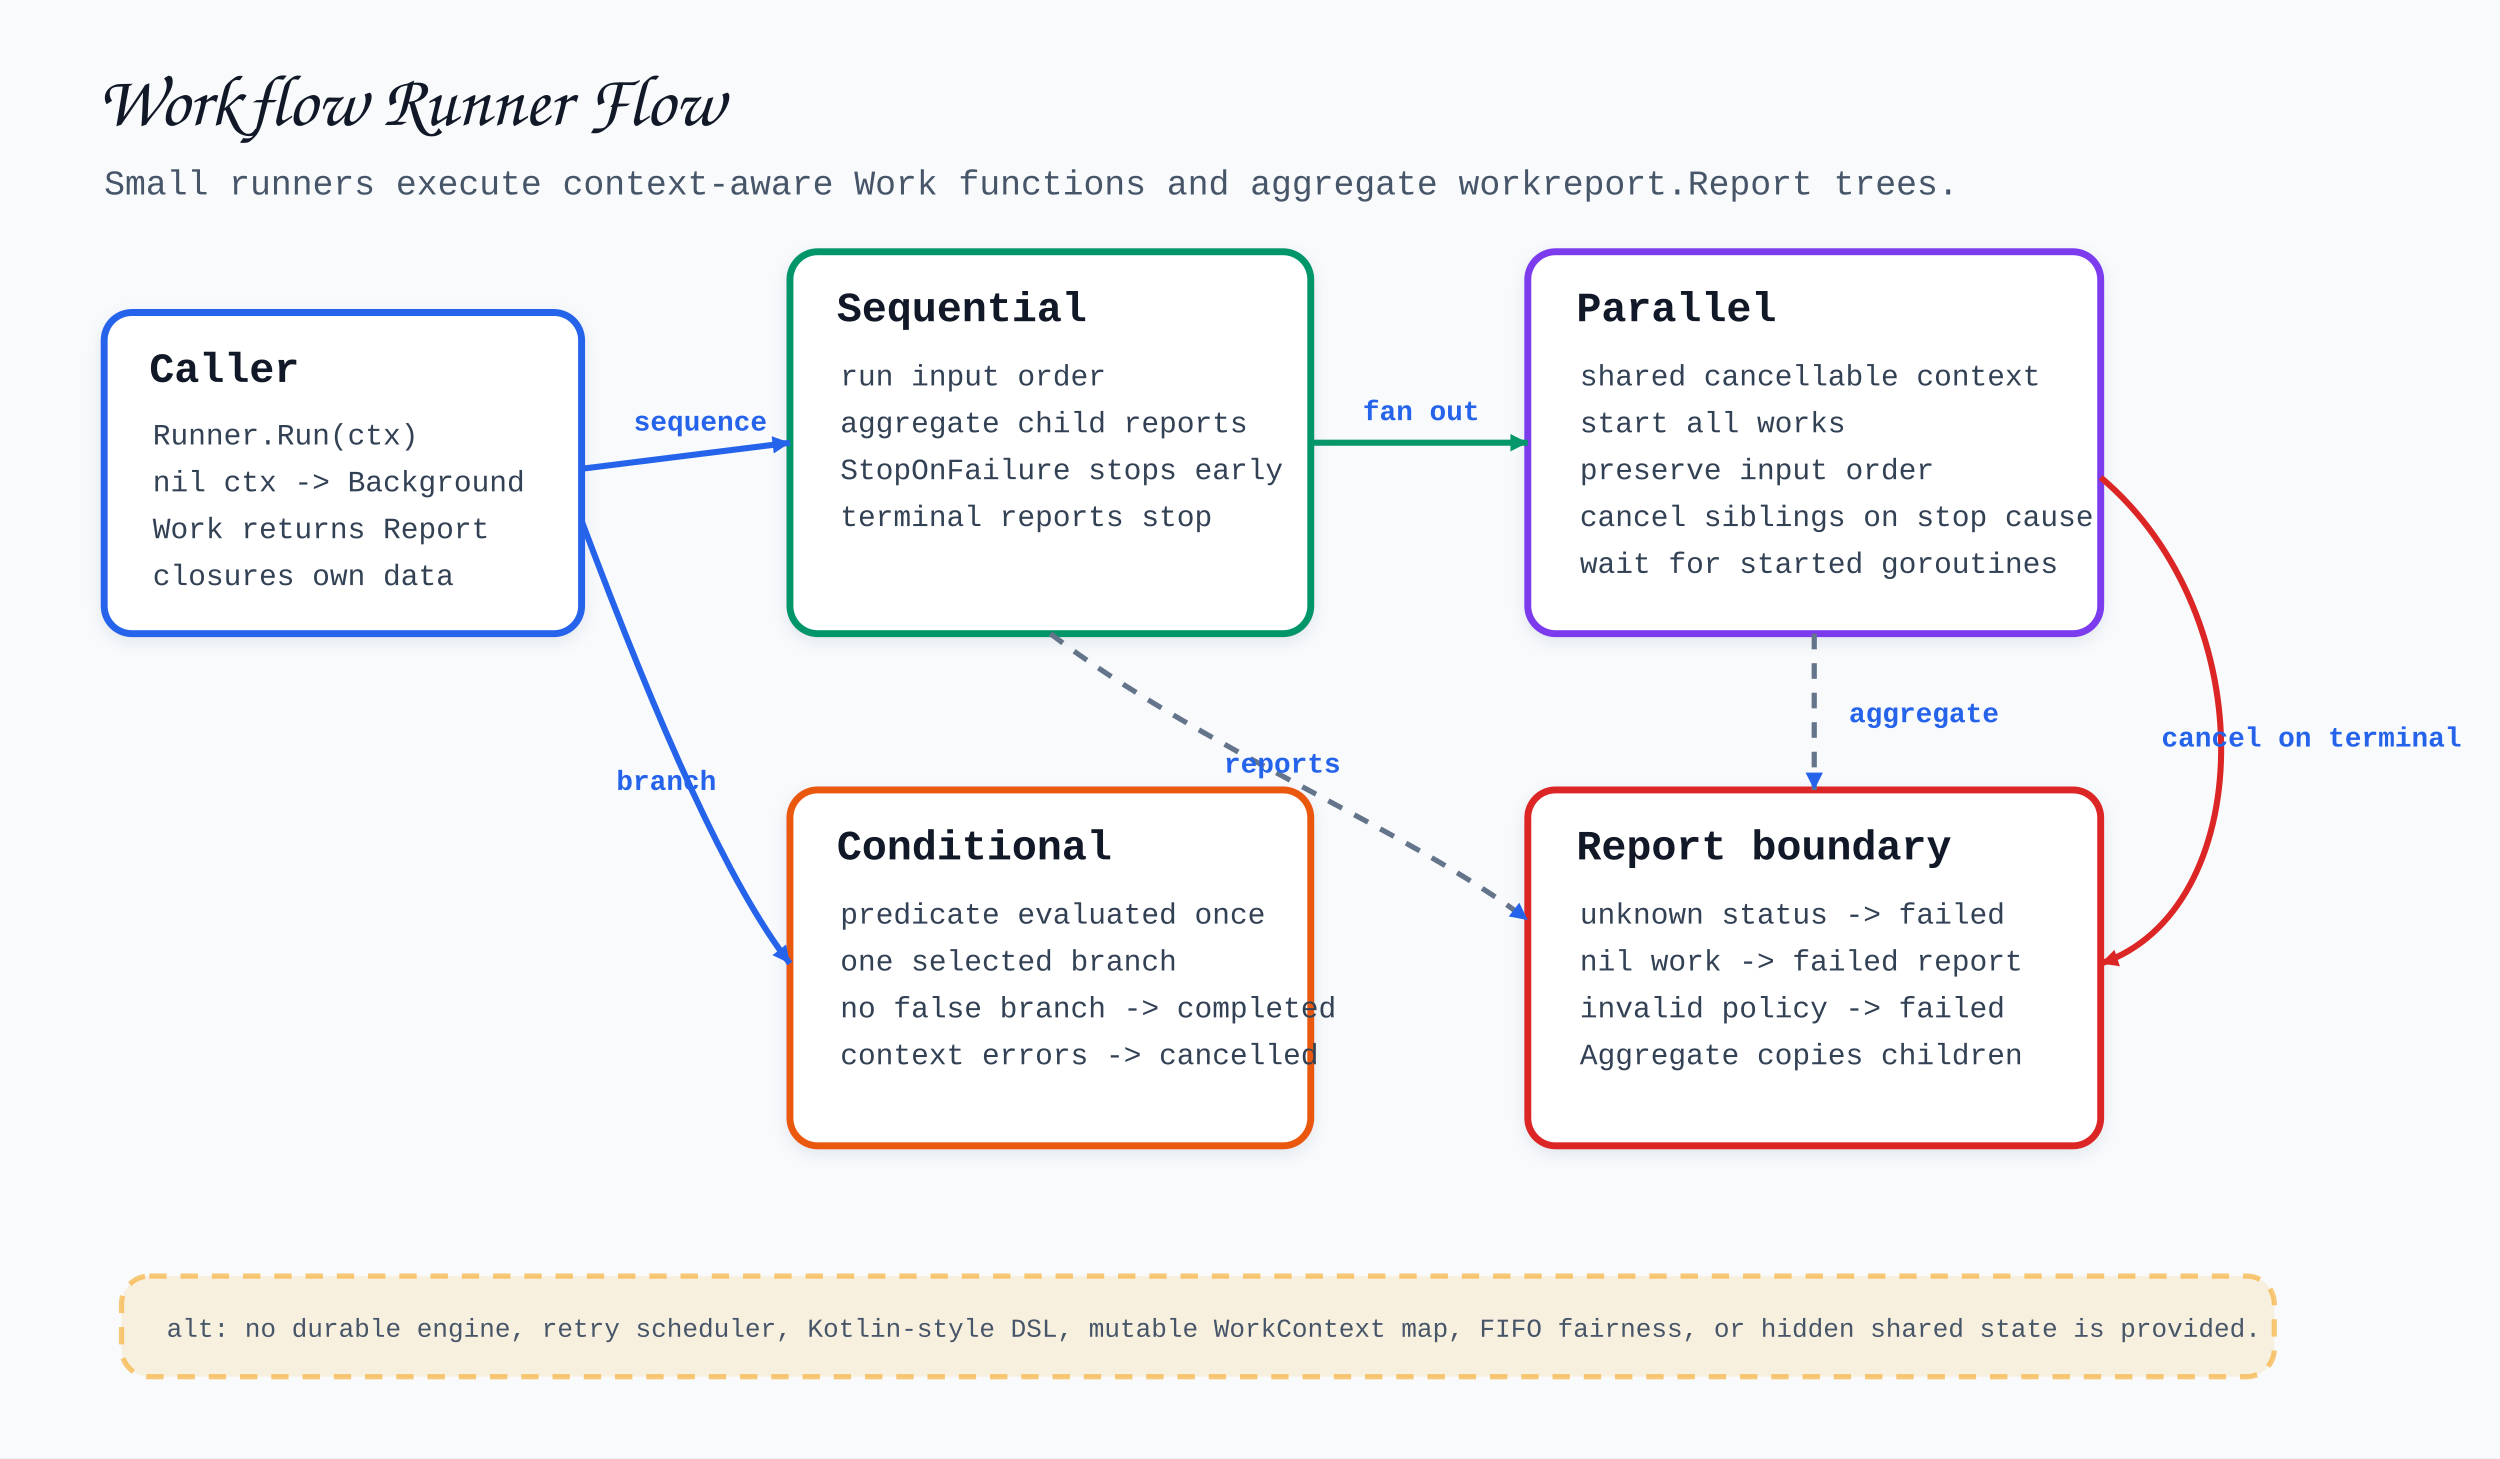
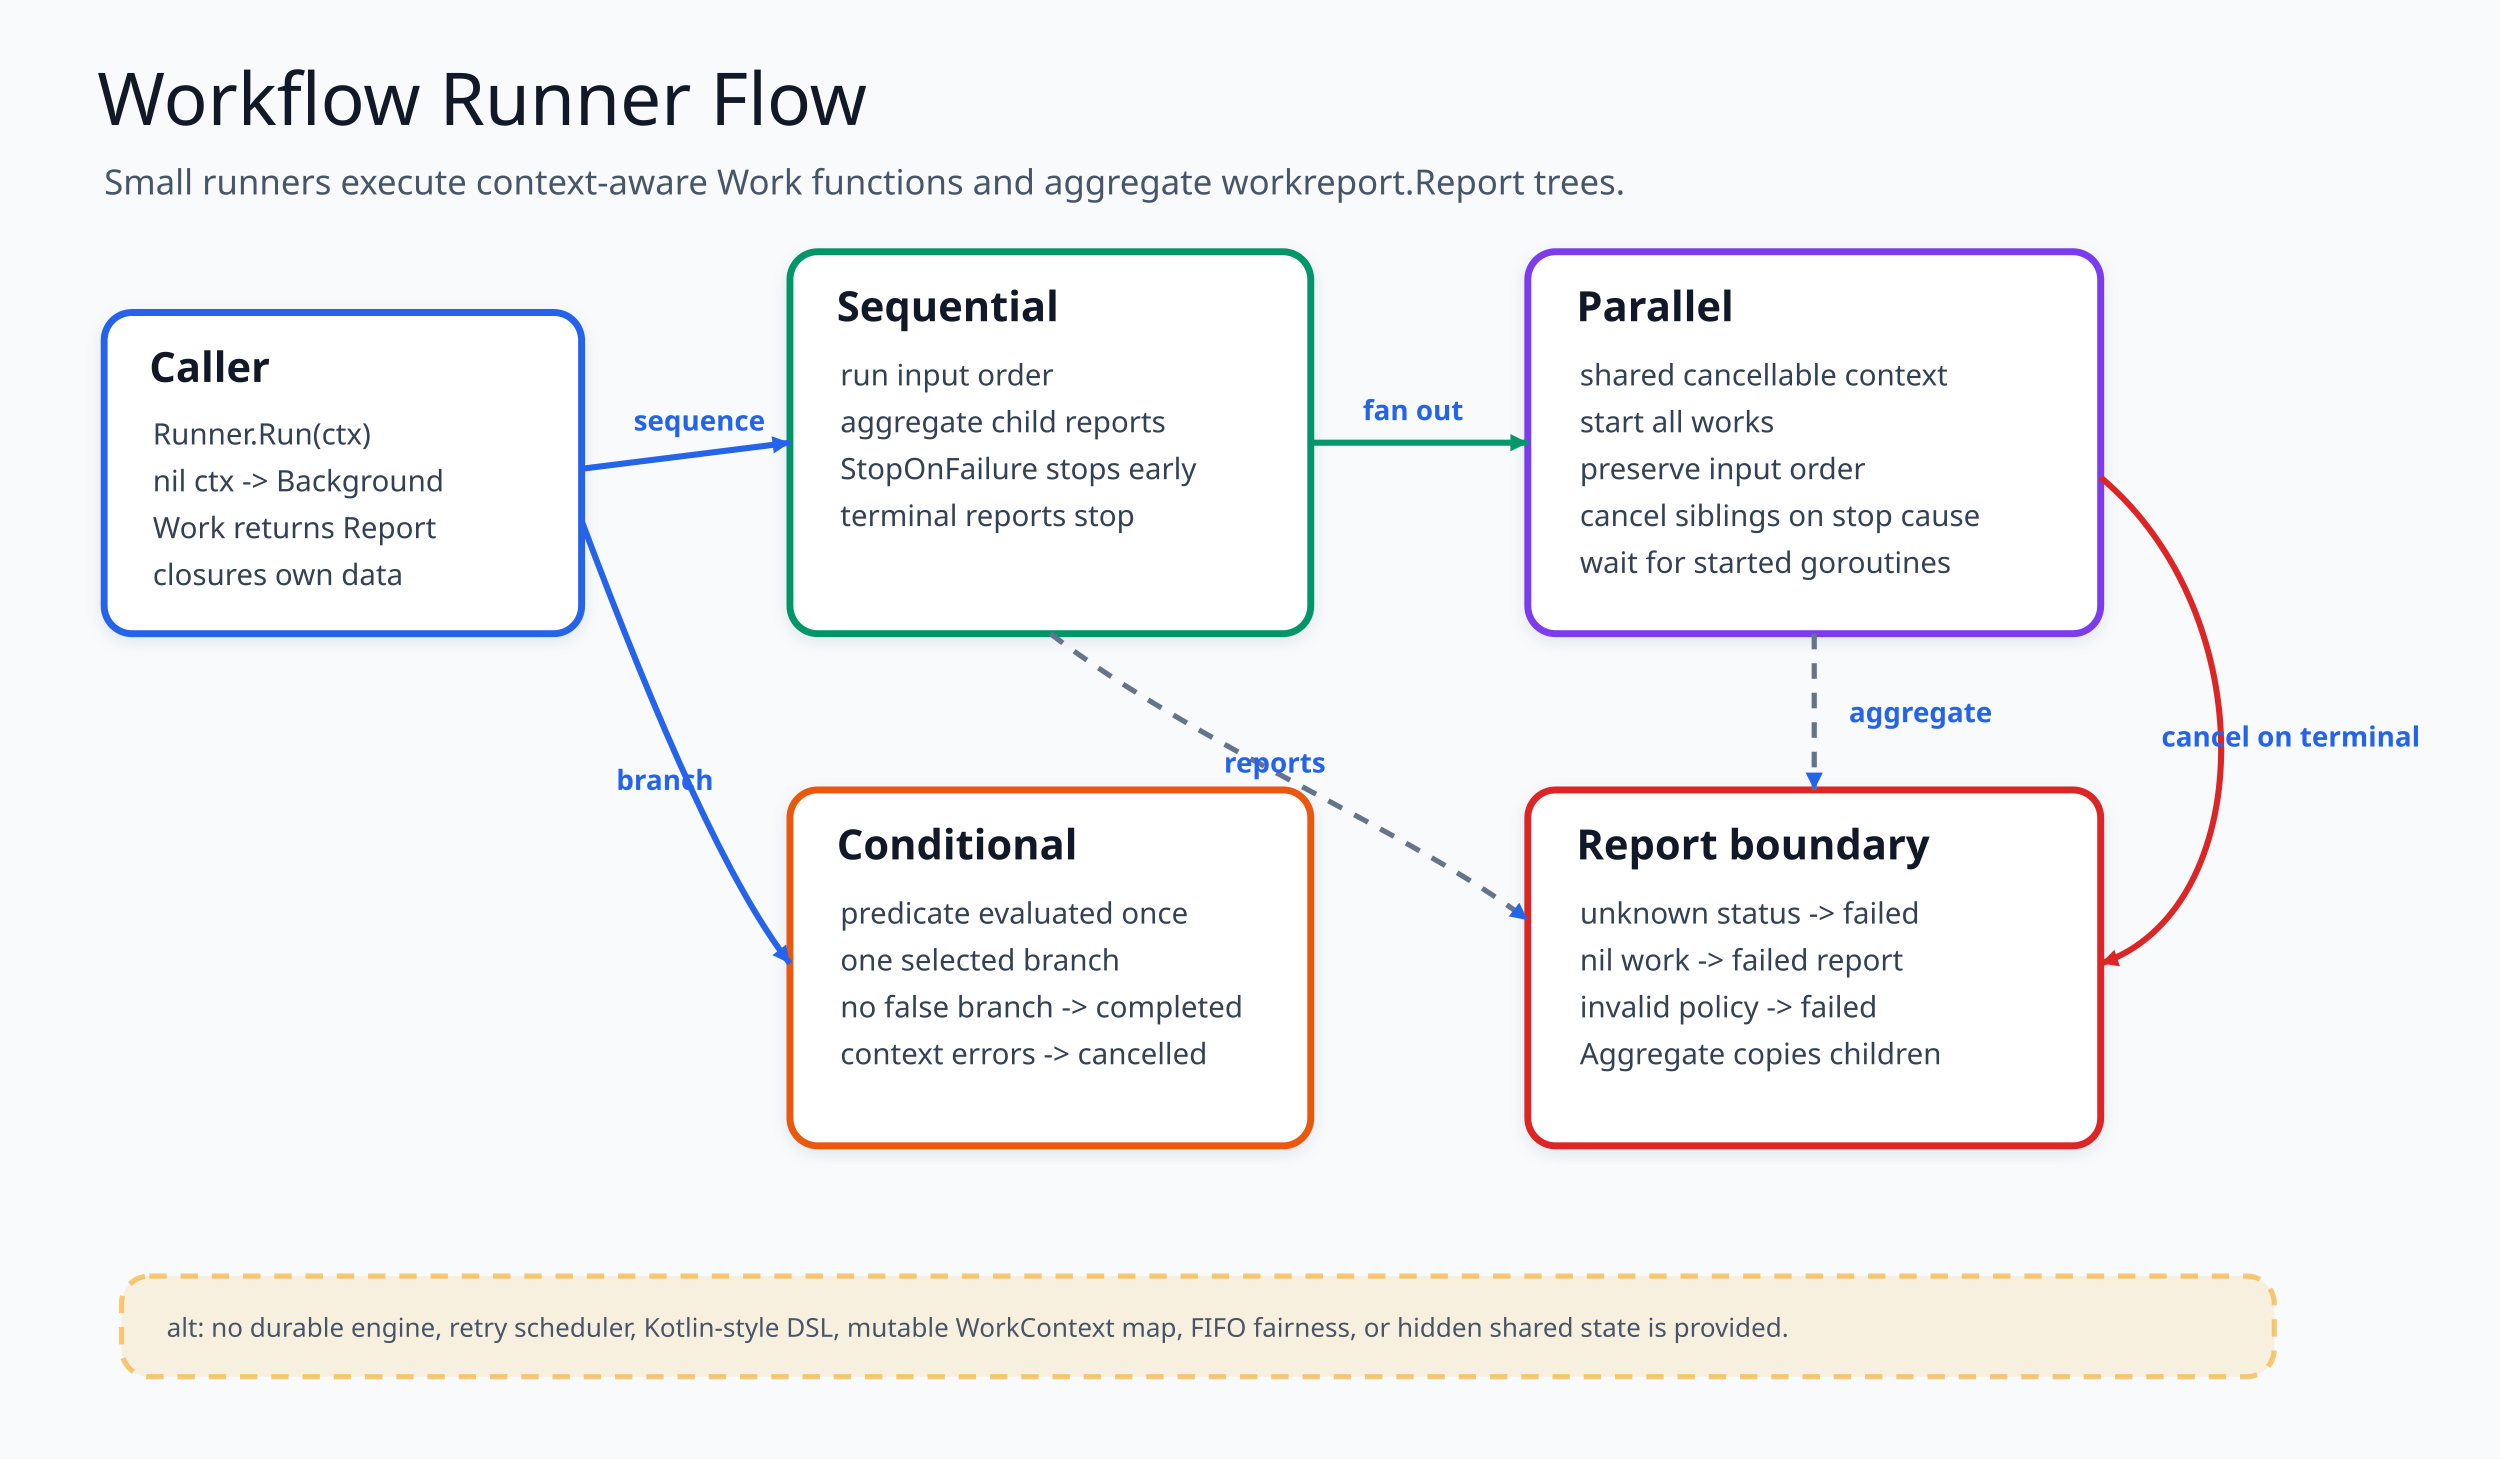
<svg xmlns="http://www.w3.org/2000/svg" width="1440" height="840" viewBox="0 0 1440 840">
  <defs>
    <marker id="arrow" markerWidth="12" markerHeight="10" refX="10" refY="5" orient="auto" markerUnits="userSpaceOnUse">
      <path d="M0,0 L10,5 L0,10 z" fill="#2563eb" />
    </marker>
    <marker id="arrow-green" markerWidth="12" markerHeight="10" refX="10" refY="5" orient="auto" markerUnits="userSpaceOnUse">
      <path d="M0,0 L10,5 L0,10 z" fill="#059669" />
    </marker>
    <marker id="arrow-red" markerWidth="12" markerHeight="10" refX="10" refY="5" orient="auto" markerUnits="userSpaceOnUse">
      <path d="M0,0 L10,5 L0,10 z" fill="#dc2626" />
    </marker>
    <filter id="shadow" x="-10%" y="-10%" width="120%" height="125%">
      <feDropShadow dx="0" dy="3" stdDeviation="4" flood-color="#94a3b8" flood-opacity=".22" />
    </filter>
  </defs>
  <style>
  @font-face{font-family:'Architects Daughter';src:local('Architects Daughter');}
  @font-face{font-family:'Comic Mono';src:local('Comic Mono');}
-   .bg{fill:#f8fafc}.title{font:42px 'Architects Daughter','Comic Sans MS',cursive;fill:#111827}.sub{font:20px 'Comic Mono','Courier New',monospace;fill:#475569}.card-title{font:24px 'Comic Mono','Courier New',monospace;font-weight:700;fill:#111827}.body{font:17px 'Comic Mono','Courier New',monospace;fill:#334155}.small{font:15px 'Comic Mono','Courier New',monospace;fill:#475569}.label{font:16px 'Comic Mono','Courier New',monospace;fill:#2563eb;font-weight:700}.line{stroke:#2563eb;stroke-width:3.5;fill:none;marker-end:url(#arrow)}.line-green{stroke:#059669;stroke-width:3.5;fill:none;marker-end:url(#arrow-green)}.line-red{stroke:#dc2626;stroke-width:3.5;fill:none;marker-end:url(#arrow-red)}.dash{stroke:#64748b;stroke-width:3;stroke-dasharray:9 8;fill:none;marker-end:url(#arrow)}.card{fill:#fff;stroke-width:4}.alt{fill:#f59e0b;fill-opacity:.12;stroke:#f59e0b;stroke-opacity:.55;stroke-dasharray:10 8;stroke-width:3}
+   .bg{fill:#f8fafc}.title{font:42px 'Architects Daughter';fill:#111827}.sub{font:20px 'Comic Mono';fill:#475569}.card-title{font:24px 'Comic Mono';font-weight:700;fill:#111827}.body{font:17px 'Comic Mono';fill:#334155}.small{font:15px 'Comic Mono';fill:#475569}.label{font:16px 'Comic Mono';fill:#2563eb;font-weight:700}.line{stroke:#2563eb;stroke-width:3.5;fill:none;marker-end:url(#arrow)}.line-green{stroke:#059669;stroke-width:3.5;fill:none;marker-end:url(#arrow-green)}.line-red{stroke:#dc2626;stroke-width:3.5;fill:none;marker-end:url(#arrow-red)}.dash{stroke:#64748b;stroke-width:3;stroke-dasharray:9 8;fill:none;marker-end:url(#arrow)}.card{fill:#fff;stroke-width:4}.alt{fill:#f59e0b;fill-opacity:.12;stroke:#f59e0b;stroke-opacity:.55;stroke-dasharray:10 8;stroke-width:3}
</style>
  <rect class="bg" width="1440" height="840" />
  <text class="title" x="56" y="72">Workflow Runner Flow</text>
  <text class="sub" x="60" y="112">Small runners execute context-aware Work functions and aggregate workreport.Report trees.</text>
  <rect class="card" x="60" y="180" width="275" height="185" rx="16" fill="#eff6ff" stroke="#2563eb" filter="url(#shadow)" />
  <text class="card-title" x="86" y="220">Caller</text>
  <text class="body" x="88" y="256">Runner.Run(ctx)</text>
  <text class="body" x="88" y="283">nil ctx -&gt; Background</text>
  <text class="body" x="88" y="310">Work returns Report</text>
  <text class="body" x="88" y="337">closures own data</text>
  <rect class="card" x="455" y="145" width="300" height="220" rx="16" fill="#ecfdf5" stroke="#059669" filter="url(#shadow)" />
  <text class="card-title" x="482" y="185">Sequential</text>
  <text class="body" x="484" y="222">run input order</text>
  <text class="body" x="484" y="249">aggregate child reports</text>
  <text class="body" x="484" y="276">StopOnFailure stops early</text>
  <text class="body" x="484" y="303">terminal reports stop</text>
  <rect class="card" x="455" y="455" width="300" height="205" rx="16" fill="#fff7ed" stroke="#ea580c" filter="url(#shadow)" />
  <text class="card-title" x="482" y="495">Conditional</text>
  <text class="body" x="484" y="532">predicate evaluated once</text>
  <text class="body" x="484" y="559">one selected branch</text>
  <text class="body" x="484" y="586">no false branch -&gt; completed</text>
  <text class="body" x="484" y="613">context errors -&gt; cancelled</text>
  <rect class="card" x="880" y="145" width="330" height="220" rx="16" fill="#f5f3ff" stroke="#7c3aed" filter="url(#shadow)" />
  <text class="card-title" x="908" y="185">Parallel</text>
  <text class="body" x="910" y="222">shared cancellable context</text>
  <text class="body" x="910" y="249">start all works</text>
  <text class="body" x="910" y="276">preserve input order</text>
  <text class="body" x="910" y="303">cancel siblings on stop cause</text>
  <text class="body" x="910" y="330">wait for started goroutines</text>
  <rect class="card" x="880" y="455" width="330" height="205" rx="16" fill="#fef2f2" stroke="#dc2626" filter="url(#shadow)" />
  <text class="card-title" x="908" y="495">Report boundary</text>
  <text class="body" x="910" y="532">unknown status -&gt; failed</text>
  <text class="body" x="910" y="559">nil work -&gt; failed report</text>
  <text class="body" x="910" y="586">invalid policy -&gt; failed</text>
  <text class="body" x="910" y="613">Aggregate copies children</text>
  <path class="line" d="M335 270 L455 255" />
  <text class="label" x="365" y="248">sequence</text>
  <path class="line" d="M335 300 C380 420 420 510 455 555" />
  <text class="label" x="355" y="455">branch</text>
  <path class="line-green" d="M755 255 L880 255" />
  <text class="label" x="785" y="242">fan out</text>
  <path class="dash" d="M605 365 C690 430 815 480 880 530" />
  <text class="label" x="705" y="445">reports</text>
  <path class="dash" d="M1045 365 L1045 455" />
  <text class="label" x="1065" y="416">aggregate</text>
  <path class="line-red" d="M1210 275 C1305 355 1300 525 1210 555" />
  <text class="label" x="1245" y="430">cancel on terminal</text>
  <rect class="alt" x="70" y="735" width="1240" height="58" rx="16" />
  <text class="small" x="96" y="770">alt: no durable engine, retry scheduler, Kotlin-style DSL, mutable WorkContext map, FIFO fairness, or hidden shared state is provided.</text>
</svg>
